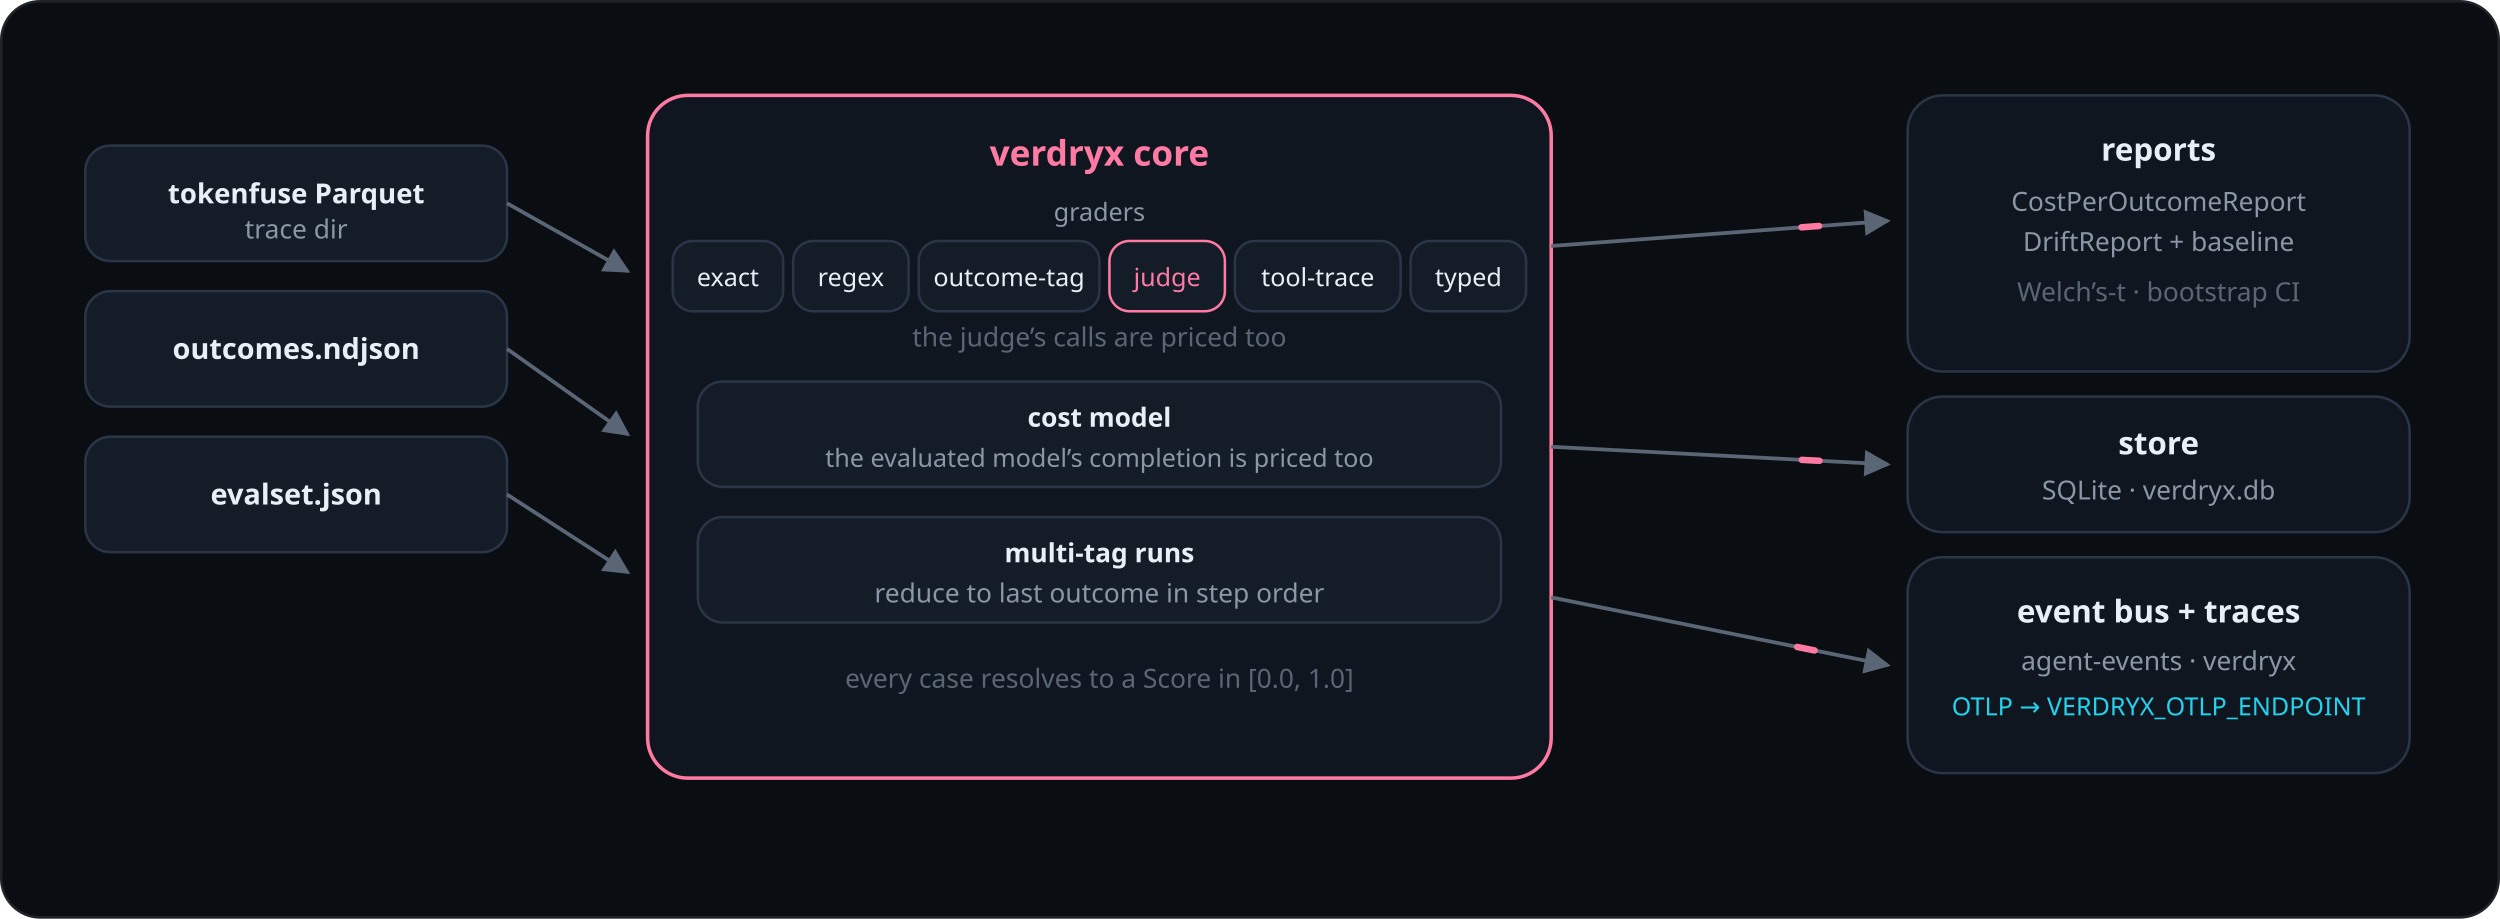
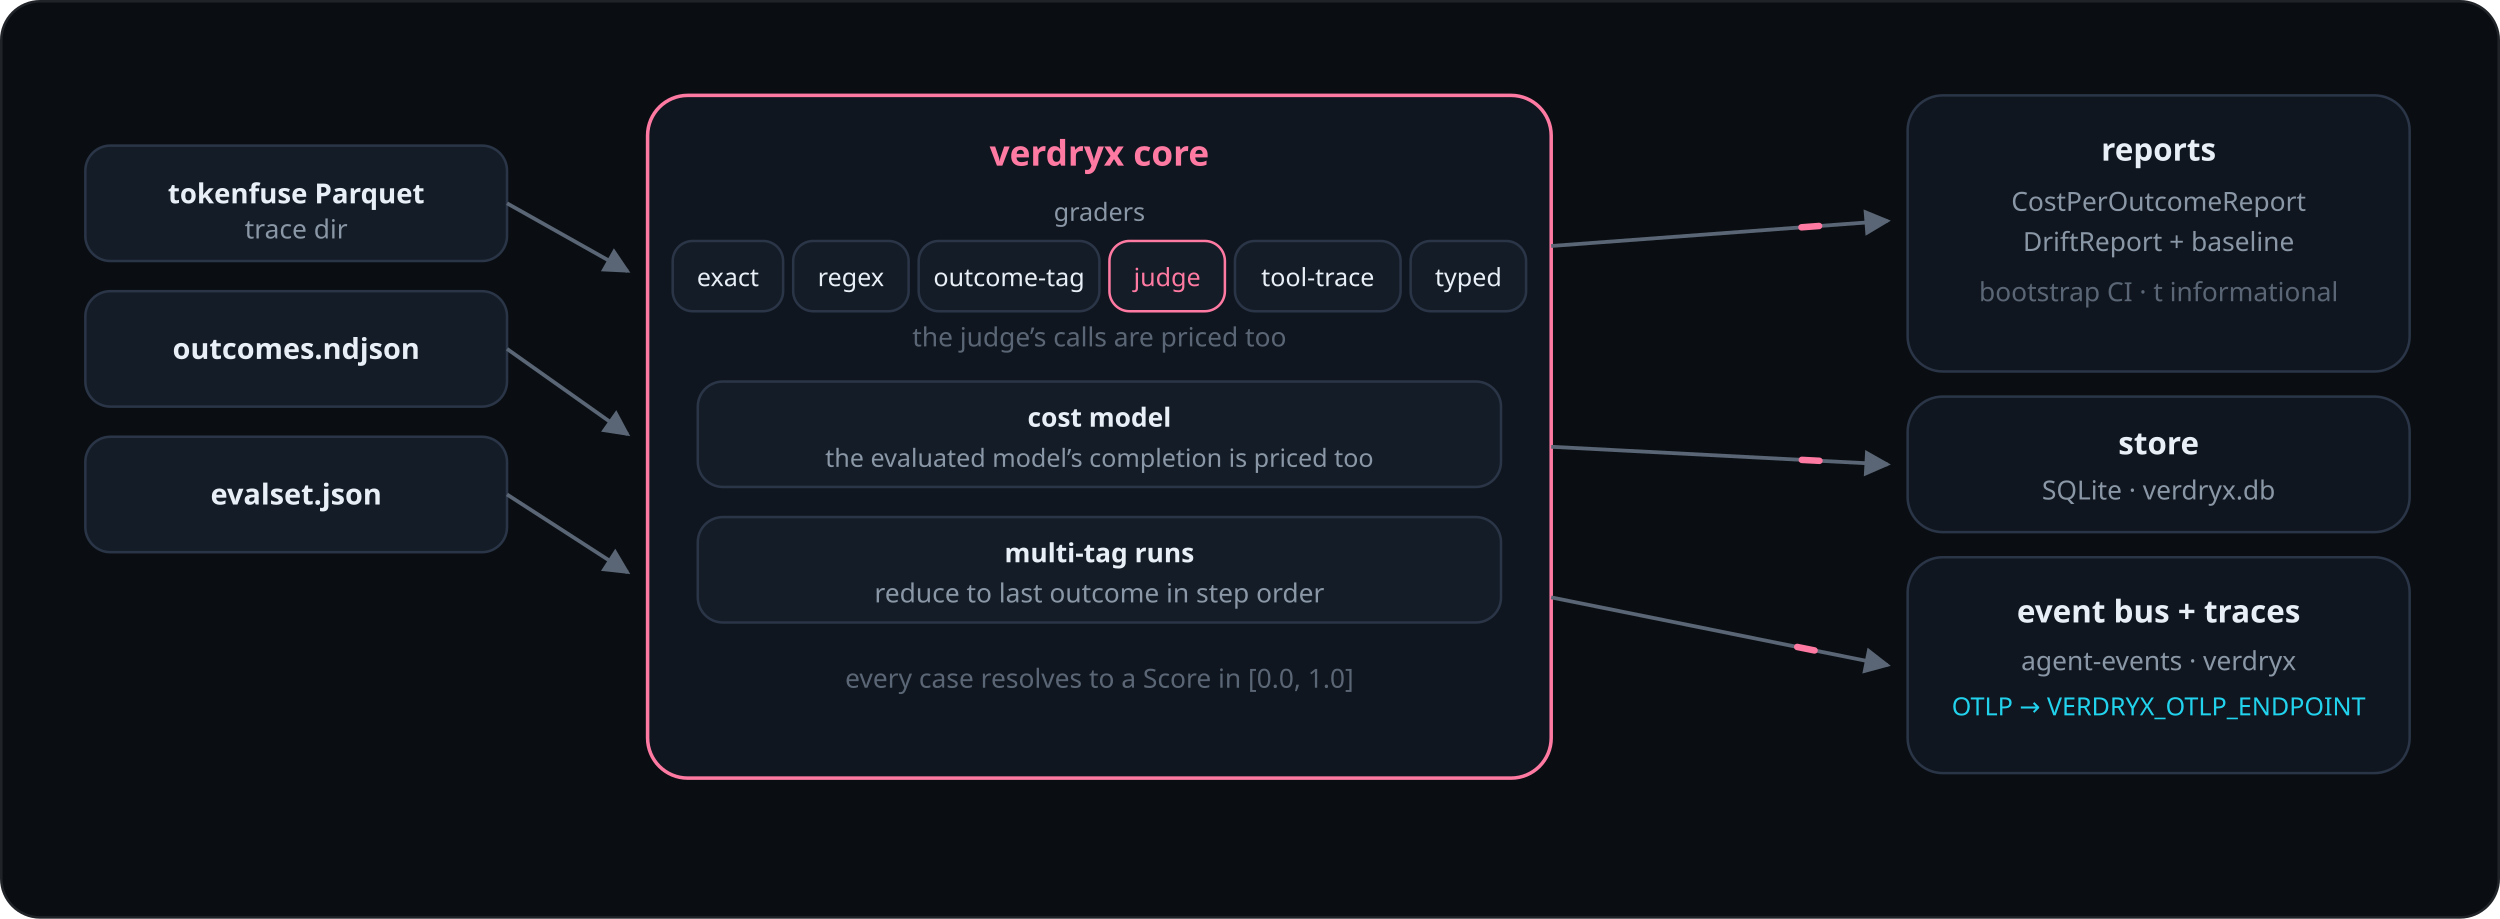
<svg xmlns="http://www.w3.org/2000/svg" viewBox="-18 -18 996 366" width="996" height="366" role="img" aria-label="Verdryx: outcomes judged and priced per resolved case, with drift watched over time">
  <rect x="-18" y="-18" width="996" height="366" rx="16" fill="#0A0E13" />
  <rect x="-17.5" y="-17.5" width="995" height="365" rx="15.5" fill="none" stroke="rgba(255,255,255,.09)" />
  <defs>
    <marker id="a2" viewBox="0 0 8 8" refX="7" refY="4" markerWidth="7" markerHeight="7" orient="auto">
      <path d="M0 0 L8 4 L0 8 z" fill="#5A6675" />
    </marker>
  </defs>
  <g font-family="ui-monospace,Menlo" text-anchor="middle">
    <rect x="16" y="40" width="168" height="46" rx="10" fill="#141C27" stroke="#2a3547" />
    <text x="100" y="63" fill="#E9EFF6" font-size="11" font-weight="700">tokenfuse Parquet</text>
    <text x="100" y="77" fill="#8A97A6" font-size="10.5">trace dir</text>
    <rect x="16" y="98" width="168" height="46" rx="10" fill="#141C27" stroke="#2a3547" />
    <text x="100" y="125" fill="#E9EFF6" font-size="11.5" font-weight="700">outcomes.ndjson</text>
    <rect x="16" y="156" width="168" height="46" rx="10" fill="#141C27" stroke="#2a3547" />
    <text x="100" y="183" fill="#E9EFF6" font-size="11.5" font-weight="700">evalset.json</text>
    <rect x="240" y="20" width="360" height="272" rx="16" fill="#10161F" stroke="#FF7AA2" stroke-width="1.4">
      <animate attributeName="stroke-opacity" values="1;.45;1" dur="3.4s" repeatCount="indefinite" />
    </rect>
    <text x="420" y="48" fill="#FF7AA2" font-size="14" font-weight="700">verdryx core</text>
    <text x="420" y="70" fill="#8A97A6" font-size="10">graders</text>
    <g font-size="10" fill="#E9EFF6">
      <rect x="250" y="78" width="44" height="28" rx="8" fill="#141C27" stroke="#2a3547" />
      <text x="272" y="96">exact</text>
      <rect x="298" y="78" width="46" height="28" rx="8" fill="#141C27" stroke="#2a3547" />
      <text x="321" y="96">regex</text>
      <rect x="348" y="78" width="72" height="28" rx="8" fill="#141C27" stroke="#2a3547" />
      <text x="384" y="96">outcome-tag</text>
      <rect x="424" y="78" width="46" height="28" rx="8" fill="#141C27" stroke="#FF7AA2" />
      <text x="447" y="96" fill="#FF7AA2">judge</text>
      <rect x="474" y="78" width="66" height="28" rx="8" fill="#141C27" stroke="#2a3547" />
      <text x="507" y="96">tool-trace</text>
      <rect x="544" y="78" width="46" height="28" rx="8" fill="#141C27" stroke="#2a3547" />
      <text x="567" y="96">typed</text>
    </g>
    <text x="420" y="120" fill="#5A6675" font-size="10.5">the judge’s calls are priced too</text>
    <rect x="260" y="134" width="320" height="42" rx="10" fill="#141C27" stroke="#2a3547" />
    <text x="420" y="152" fill="#E9EFF6" font-size="10.5" font-weight="700">cost model</text>
    <text x="420" y="168" fill="#8A97A6" font-size="10">the evaluated model’s completion is priced too</text>
    <rect x="260" y="188" width="320" height="42" rx="10" fill="#141C27" stroke="#2a3547" />
    <text x="420" y="206" fill="#E9EFF6" font-size="10.5" font-weight="700">multi-tag runs</text>
    <text x="420" y="222" fill="#8A97A6" font-size="10.5">reduce to last outcome in step order</text>
    <text x="420" y="256" fill="#5A6675" font-size="10.5">every case resolves to a Score in [0.0, 1.0]</text>
    <rect x="742" y="20" width="200" height="110" rx="14" fill="#10161F" stroke="#2a3547" />
    <text x="842" y="46" fill="#E9EFF6" font-size="12.5" font-weight="700">reports</text>
    <text x="842" y="66" fill="#8A97A6" font-size="10.5">CostPerOutcomeReport</text>
    <text x="842" y="82" fill="#8A97A6" font-size="10.5">DriftReport + baseline</text>
-     <text x="842" y="102" fill="#5A6675" font-size="10.5">Welch’s-t · bootstrap CI</text>
+     <text x="842" y="102" fill="#5A6675" font-size="10.5">bootstrap CI · t informational</text>
    <rect x="742" y="140" width="200" height="54" rx="14" fill="#10161F" stroke="#2a3547" />
    <text x="842" y="163" fill="#E9EFF6" font-size="12.5" font-weight="700">store</text>
    <text x="842" y="181" fill="#8A97A6" font-size="10.5">SQLite · verdryx.db</text>
    <rect x="742" y="204" width="200" height="86" rx="14" fill="#10161F" stroke="#2a3547" />
    <text x="842" y="230" fill="#E9EFF6" font-size="12.5" font-weight="700">event bus + traces</text>
    <text x="842" y="249" fill="#8A97A6" font-size="10.5">agent-events · verdryx</text>
    <text x="842" y="267" fill="#22D3EE" font-size="10">OTLP → VERDRYX_OTLP_ENDPOINT</text>
  </g>
  <g stroke="#5A6675" stroke-width="1.5" class="flow">
    <line x1="184" y1="63" x2="232" y2="90" marker-end="url(#a2)" />
    <line x1="184" y1="121" x2="232" y2="155" marker-end="url(#a2)" />
    <line x1="184" y1="179" x2="232" y2="210" marker-end="url(#a2)" />
    <line x1="600" y1="80" x2="734" y2="70" marker-end="url(#a2)" />
    <line x1="600" y1="160" x2="734" y2="167" marker-end="url(#a2)" />
    <line x1="600" y1="220" x2="734" y2="247" marker-end="url(#a2)" />
  </g>
  <g fill="none">
    <line x1="184" y1="63" x2="232" y2="90" pathLength="100" stroke="#FF7AA2" stroke-width="2.6" stroke-linecap="round" stroke-dasharray="7 100" stroke-dashoffset="7">
      <animate attributeName="stroke-dashoffset" from="7" to="-100" dur="2.4s" begin="-0.00s" repeatCount="indefinite" />
    </line>
    <line x1="184" y1="121" x2="232" y2="155" pathLength="100" stroke="#FF7AA2" stroke-width="2.6" stroke-linecap="round" stroke-dasharray="7 100" stroke-dashoffset="7">
      <animate attributeName="stroke-dashoffset" from="7" to="-100" dur="2.4s" begin="-0.37s" repeatCount="indefinite" />
    </line>
    <line x1="184" y1="179" x2="232" y2="210" pathLength="100" stroke="#FF7AA2" stroke-width="2.6" stroke-linecap="round" stroke-dasharray="7 100" stroke-dashoffset="7">
      <animate attributeName="stroke-dashoffset" from="7" to="-100" dur="2.4s" begin="-0.74s" repeatCount="indefinite" />
    </line>
    <line x1="600" y1="80" x2="734" y2="70" pathLength="100" stroke="#FF7AA2" stroke-width="2.6" stroke-linecap="round" stroke-dasharray="7 100" stroke-dashoffset="7">
      <animate attributeName="stroke-dashoffset" from="7" to="-100" dur="2.4s" begin="-1.11s" repeatCount="indefinite" />
    </line>
    <line x1="600" y1="160" x2="734" y2="167" pathLength="100" stroke="#FF7AA2" stroke-width="2.6" stroke-linecap="round" stroke-dasharray="7 100" stroke-dashoffset="7">
      <animate attributeName="stroke-dashoffset" from="7" to="-100" dur="2.4s" begin="-1.48s" repeatCount="indefinite" />
    </line>
    <line x1="600" y1="220" x2="734" y2="247" pathLength="100" stroke="#FF7AA2" stroke-width="2.6" stroke-linecap="round" stroke-dasharray="7 100" stroke-dashoffset="7">
      <animate attributeName="stroke-dashoffset" from="7" to="-100" dur="2.4s" begin="-1.85s" repeatCount="indefinite" />
    </line>
  </g>
</svg>
